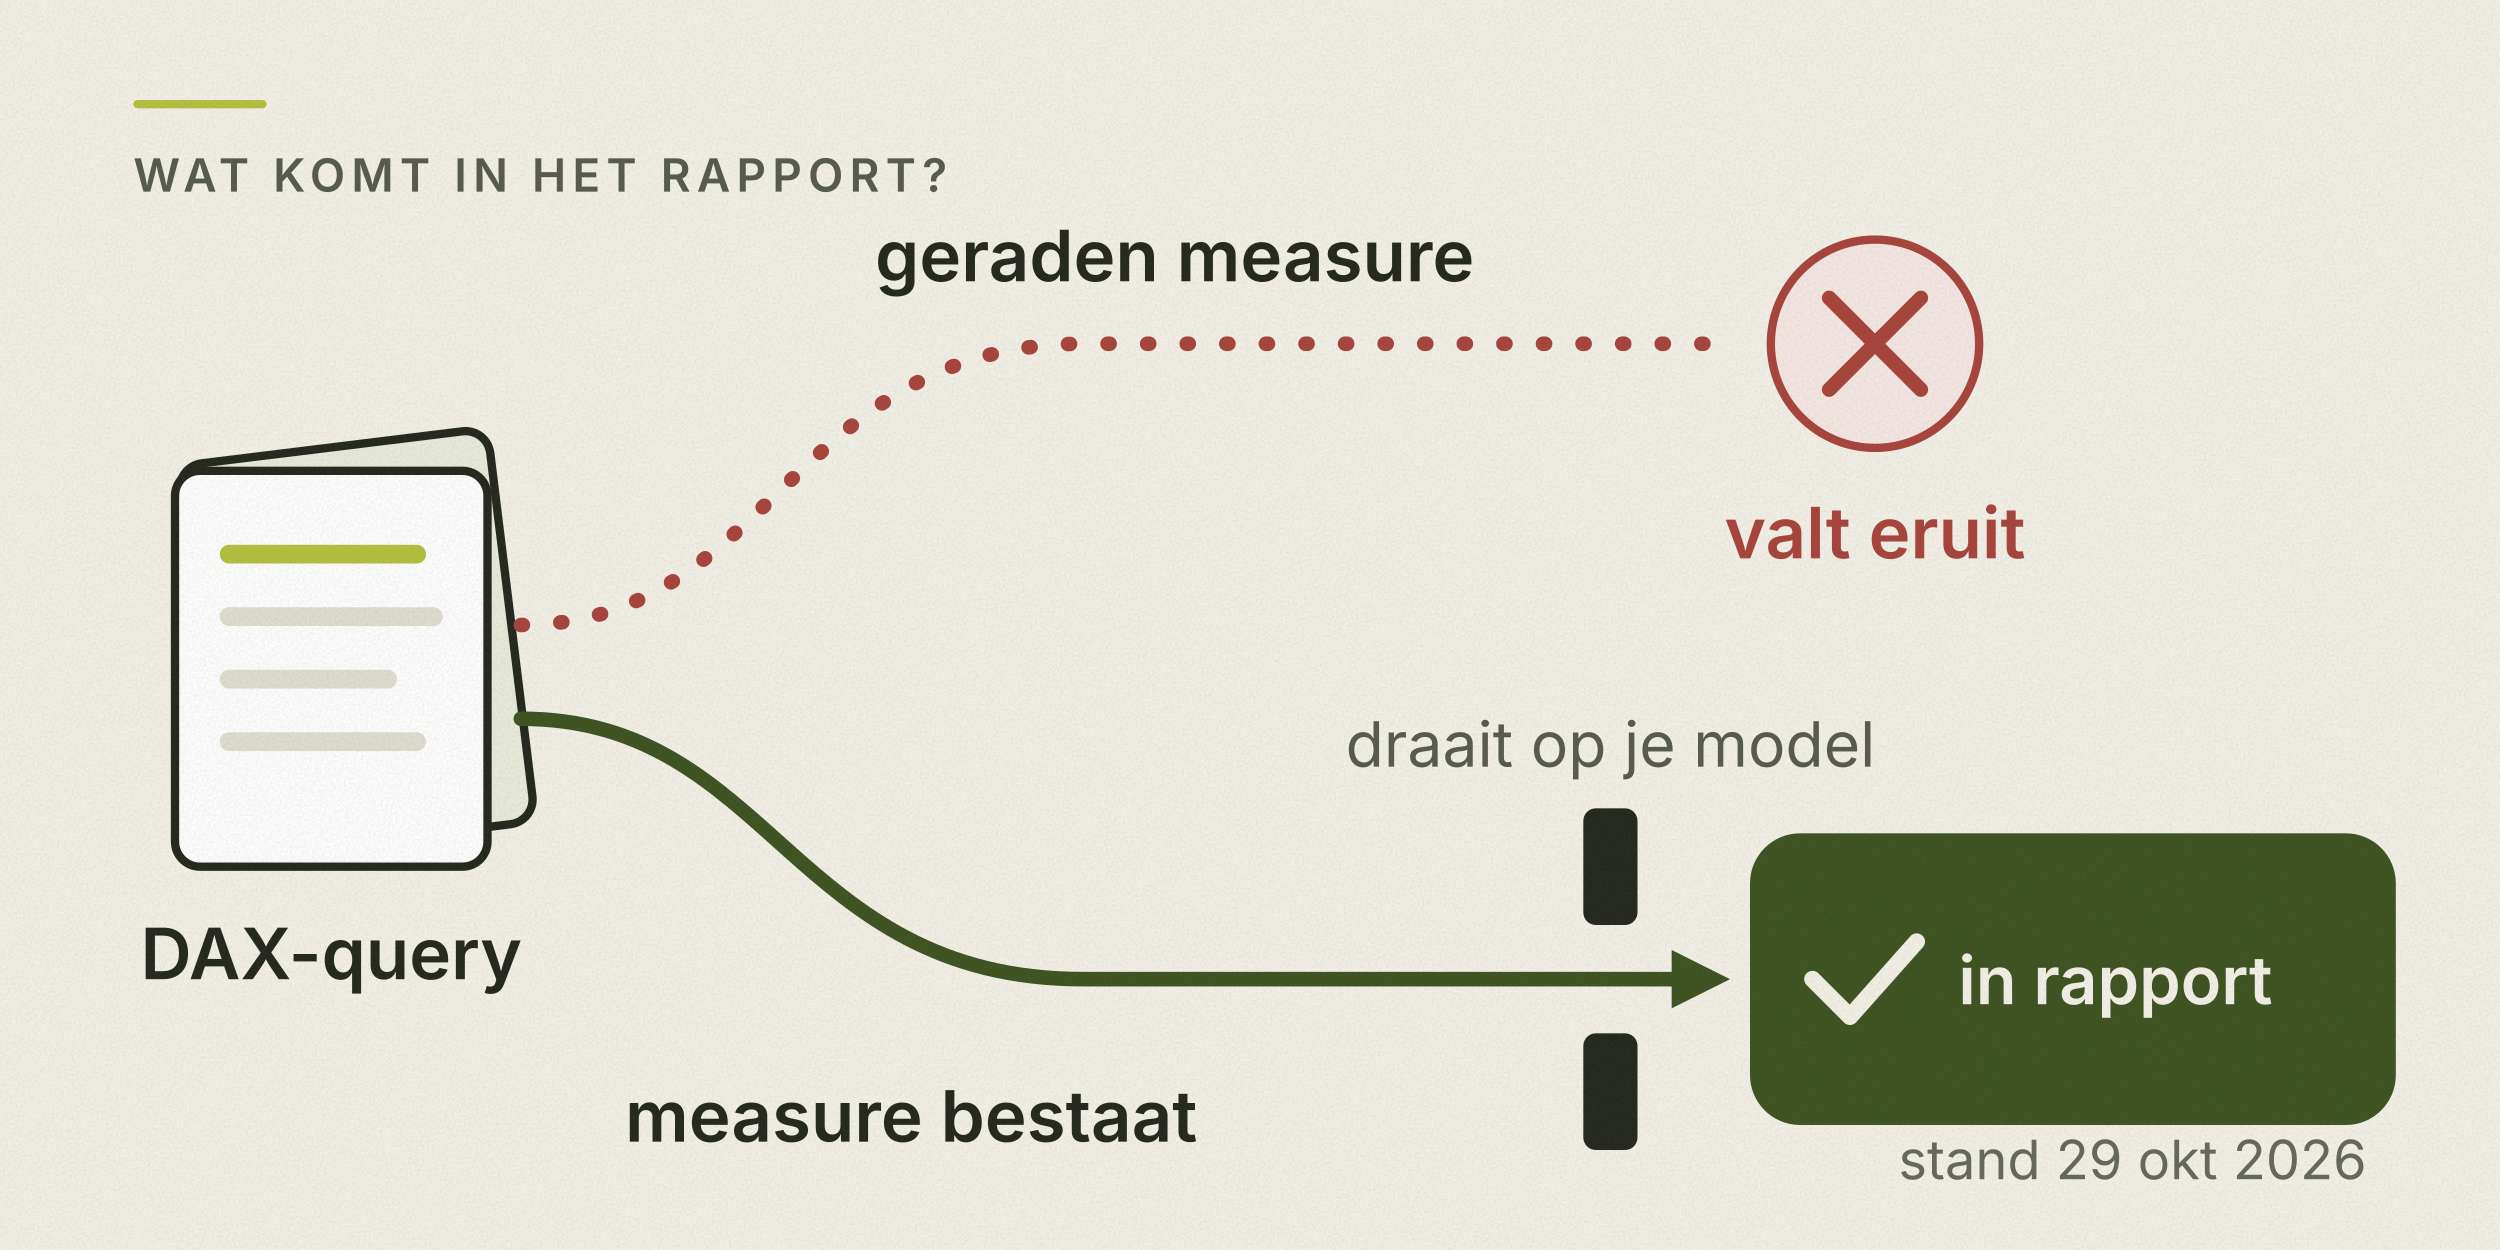
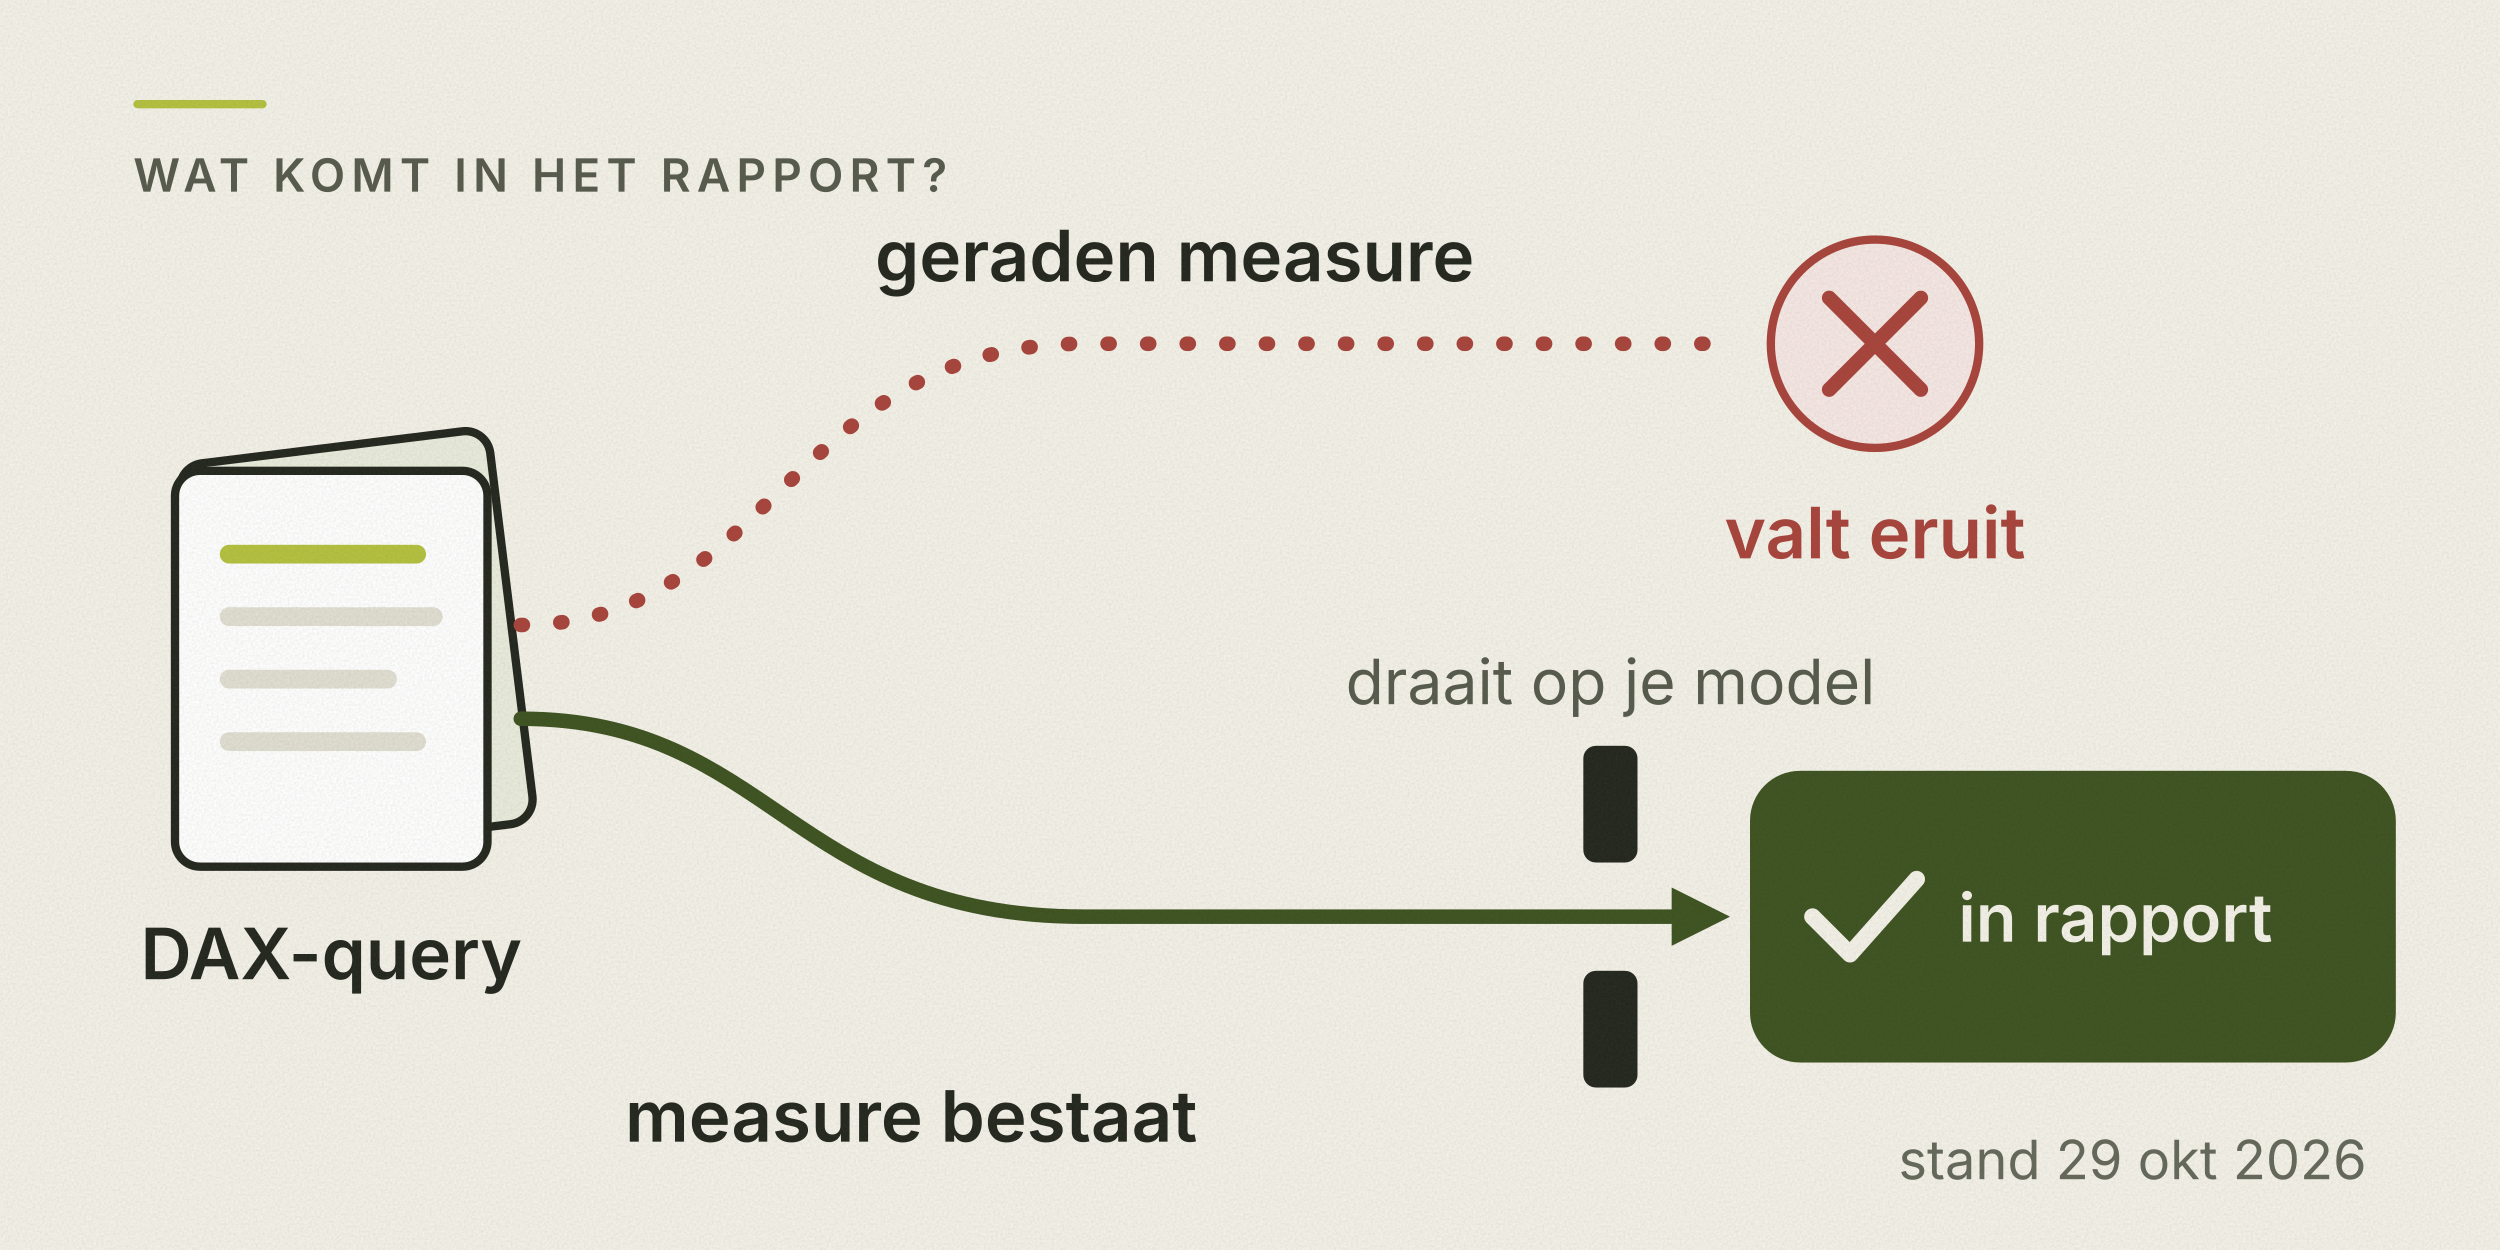
<svg xmlns="http://www.w3.org/2000/svg" viewBox="0 0 1200 600" role="img" aria-label="Een DAX-query met een geraden measure valt eruit; alleen een query die echt op je eigen Power BI-model draait, komt in het rapport" font-family="Inter, system-ui, sans-serif" fill="#23261D">
  <defs>
    <filter id="rap-g" x="0" y="0" width="100%" height="100%">
      <feTurbulence type="fractalNoise" baseFrequency=".85" numOctaves="2" stitchTiles="stitch" />
      <feColorMatrix values="0 0 0 0 .14  0 0 0 0 .15  0 0 0 0 .11  .16 0 0 0 -.03" />
    </filter>
    <marker id="rap-a" viewBox="0 0 10 10" refX="7" refY="5" markerWidth="4" markerHeight="4" orient="auto">
      <path d="M0,0 L10,5 L0,10 Z" fill="#3D5220" />
    </marker>
  </defs>
  <rect width="1200" height="600" fill="#F4F1E8" />
  <rect x="64" y="48" width="64" height="4" rx="2" fill="#B4C13E" />
  <text x="64" y="92" fill="#565A4C" font-size="22" font-weight="600" letter-spacing="3">WAT KOMT IN HET RAPPORT?</text>
  <g>
    <rect x="96" y="214" width="150" height="190" rx="12" fill="#E9EBDC" stroke="#23261D" stroke-width="4" transform="rotate(-7 171 309)" />
    <rect x="84" y="226" width="150" height="190" rx="12" fill="#FFFFFF" stroke="#23261D" stroke-width="4" />
    <g stroke-width="9" stroke-linecap="round">
      <line x1="110" y1="266" x2="200" y2="266" stroke="#B4C13E" />
      <line x1="110" y1="296" x2="208" y2="296" stroke="#E1DED2" />
      <line x1="110" y1="326" x2="186" y2="326" stroke="#E1DED2" />
      <line x1="110" y1="356" x2="200" y2="356" stroke="#E1DED2" />
    </g>
    <path d="M250 300 C 370 300, 380 165, 520 165 L 820 165" fill="none" stroke="#A8433B" stroke-width="7" stroke-dasharray="1 18" stroke-linecap="round" />
    <circle cx="900" cy="165" r="50" fill="#F6E7E4" stroke="#A8433B" stroke-width="4" />
    <path d="M878 143 L922 187 M922 143 L878 187" fill="none" stroke="#A8433B" stroke-width="7" stroke-linecap="round" />
-     <path d="M250 345 C 370 345, 380 470, 520 470 L 822 470" fill="none" stroke="#3D5220" stroke-width="7" stroke-linecap="round" marker-end="url(#rap-a)" />
-     <rect x="760" y="388" width="26" height="56" rx="6" fill="#23261D" />
-     <rect x="760" y="496" width="26" height="56" rx="6" fill="#23261D" />
-     <rect x="840" y="400" width="310" height="140" rx="24" fill="#3D5220" />
-     <path d="M870 470 L888 488 L920 452" fill="none" stroke="#F4F1E8" stroke-width="8" stroke-linecap="round" stroke-linejoin="round" />
+     <path d="M250 345 C 370 345, 380 440, 520 440 L 822 440" fill="none" stroke="#3D5220" stroke-width="7" stroke-linecap="round" marker-end="url(#rap-a)" />
+     <rect x="760" y="358" width="26" height="56" rx="6" fill="#23261D" />
+     <rect x="760" y="466" width="26" height="56" rx="6" fill="#23261D" />
+     <rect x="840" y="370" width="310" height="140" rx="24" fill="#3D5220" />
+     <path d="M870 440 L888 458 L920 422" fill="none" stroke="#F4F1E8" stroke-width="8" stroke-linecap="round" stroke-linejoin="round" />
  </g>
  <text x="159" y="470" text-anchor="middle" font-size="34" font-weight="600">DAX-query</text>
  <text x="420" y="135" font-size="34" font-weight="600">geraden measure</text>
  <text x="900" y="268" text-anchor="middle" font-size="34" fill="#A8433B" font-weight="600">valt eruit</text>
  <text x="300" y="548" font-size="34" font-weight="600">measure bestaat</text>
-   <text x="773" y="368" text-anchor="middle" font-size="30" fill="#565A4C">draait op je model</text>
-   <text x="940" y="482" font-size="32" font-weight="600" fill="#F4F1E8">in rapport</text>
+   <text x="773" y="338" text-anchor="middle" font-size="30" fill="#565A4C">draait op je model</text>
+   <text x="940" y="452" font-size="32" font-weight="600" fill="#F4F1E8">in rapport</text>
  <text x="1136" y="566" text-anchor="end" font-size="26" fill="#64685A">stand 29 okt 2026</text>
  <rect width="1200" height="600" filter="url(#rap-g)" />
</svg>
